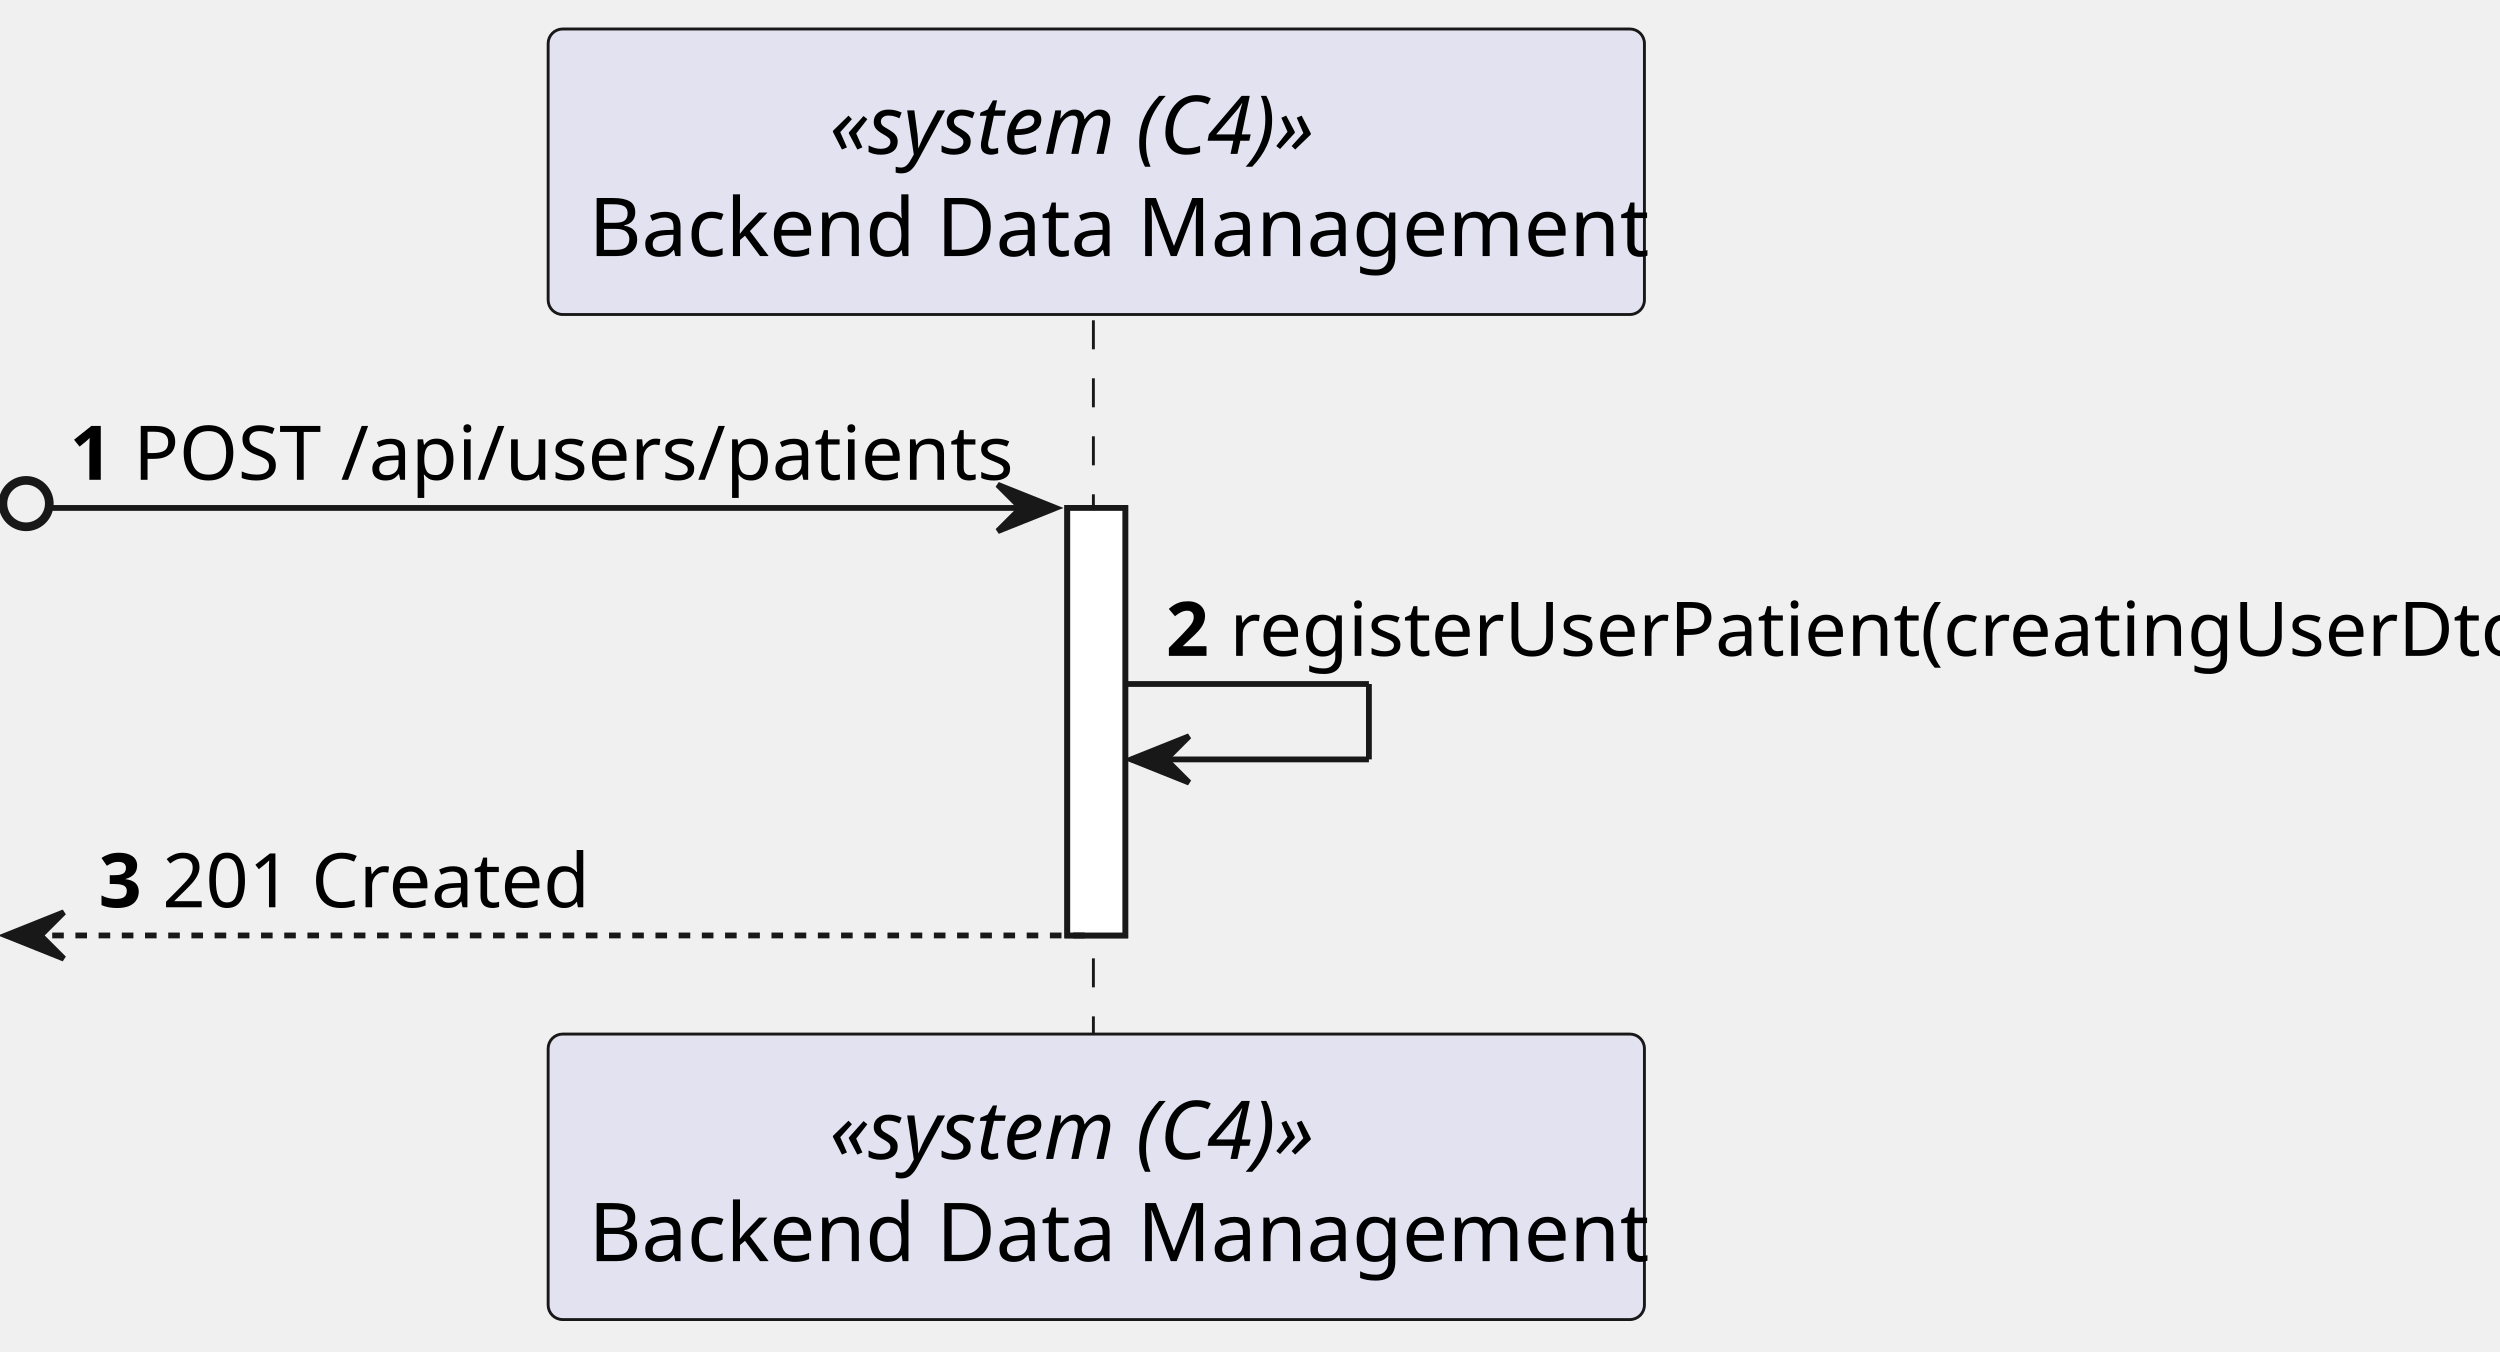
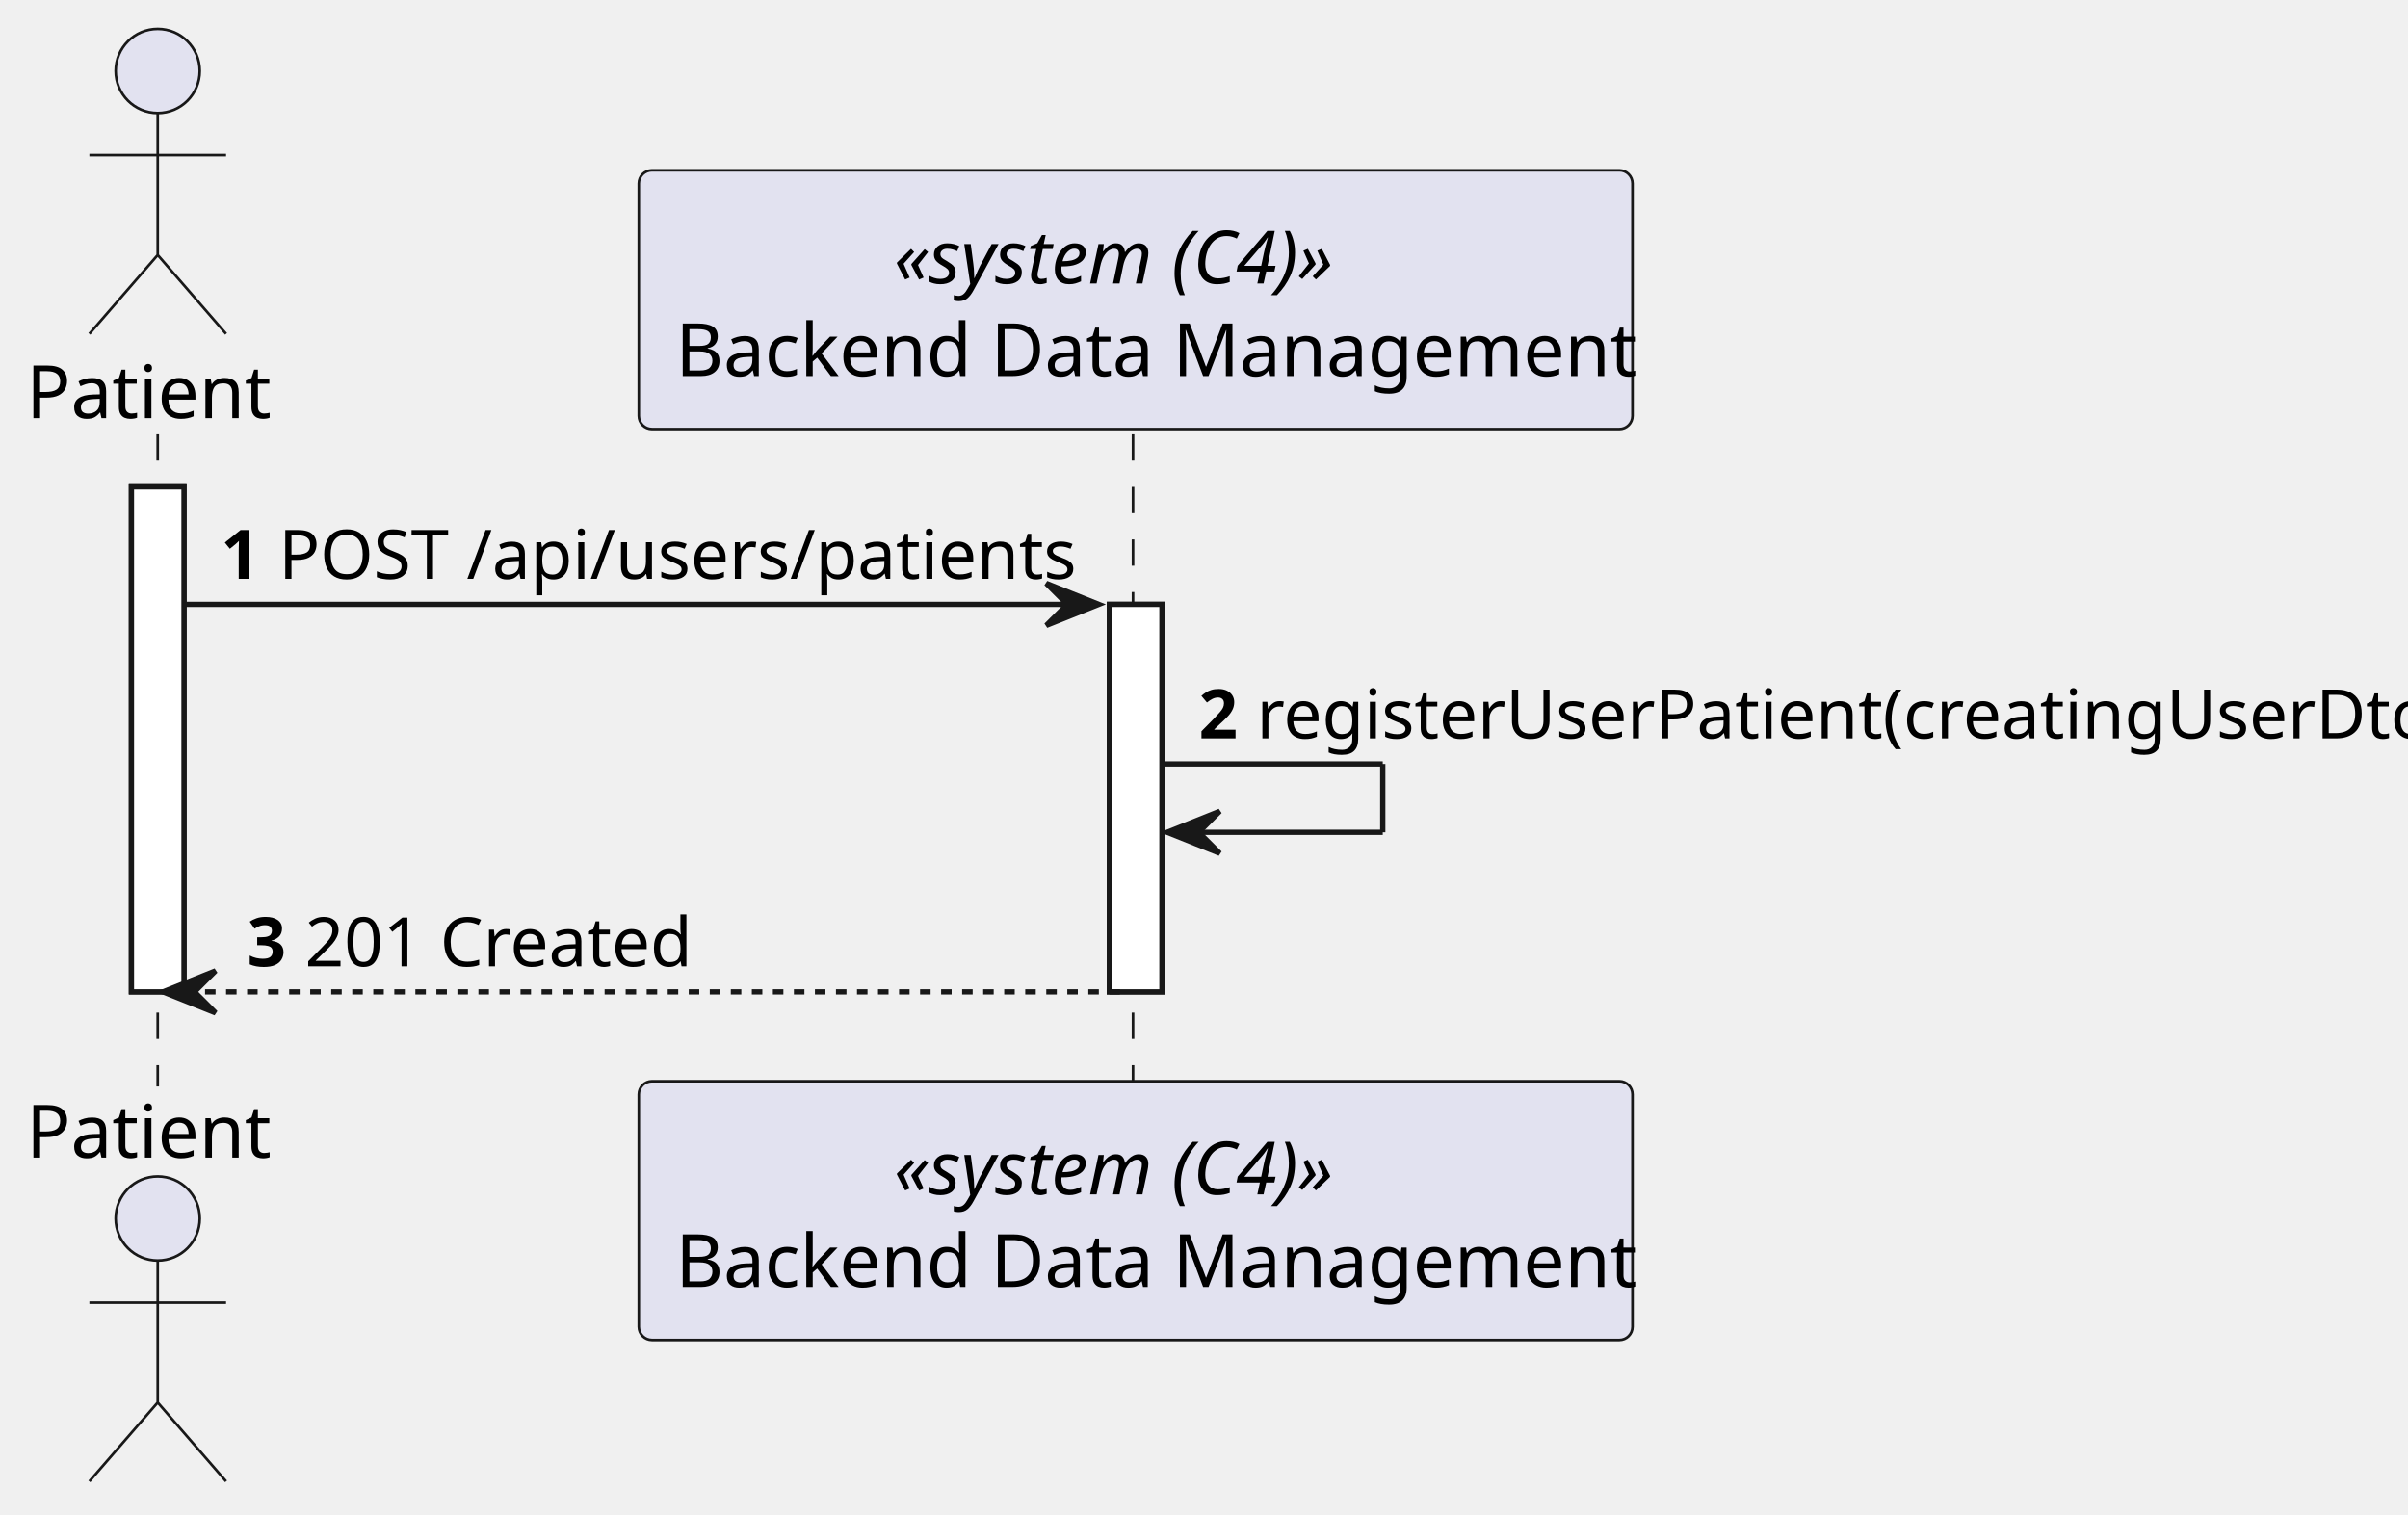
- <svg xmlns="http://www.w3.org/2000/svg" contentStyleType="text/css" height="233px" preserveAspectRatio="none" style="width:431px;height:233px;background:#FFFFFF;" version="1.1" viewBox="0 0 431 233" width="431px" zoomAndPan="magnify">
+ <svg xmlns="http://www.w3.org/2000/svg" contentStyleType="text/css" height="288px" preserveAspectRatio="none" style="width:458px;height:288px;background:#FFFFFF;" version="1.1" viewBox="0 0 458 288" width="458px" zoomAndPan="magnify">
  <defs />
  <g>
-     <rect fill="#FFFFFF" height="73.703" style="stroke:#181818;stroke-width:1.0;" width="10" x="184" y="87.57" />
-     <line style="stroke:#181818;stroke-width:0.5;stroke-dasharray:5.0,5.0;" x1="188.5" x2="188.5" y1="55.219" y2="179.273" />
-     <rect fill="#E2E2F0" height="49.219" rx="2.5" ry="2.5" style="stroke:#181818;stroke-width:0.5;" width="189" x="94.5" y="5" />
-     <text fill="#000000" font-family="sans-serif" font-size="14" font-style="italic" lengthAdjust="spacing" textLength="92" x="143" y="26.533">«system (C4)»</text>
-     <text fill="#000000" font-family="sans-serif" font-size="14" lengthAdjust="spacing" textLength="175" x="101.5" y="44.143">Backend Data Management</text>
-     <rect fill="#E2E2F0" height="49.219" rx="2.5" ry="2.5" style="stroke:#181818;stroke-width:0.5;" width="189" x="94.5" y="178.273" />
-     <text fill="#000000" font-family="sans-serif" font-size="14" font-style="italic" lengthAdjust="spacing" textLength="92" x="143" y="199.807">«system (C4)»</text>
-     <text fill="#000000" font-family="sans-serif" font-size="14" lengthAdjust="spacing" textLength="175" x="101.5" y="217.416">Backend Data Management</text>
-     <rect fill="#FFFFFF" height="73.703" style="stroke:#181818;stroke-width:1.0;" width="10" x="184" y="87.57" />
-     <ellipse cx="4.5" cy="86.82" fill="none" rx="4" ry="4" style="stroke:#181818;stroke-width:1.5;" />
-     <polygon fill="#181818" points="172,83.57,182,87.57,172,91.57,176,87.57" style="stroke:#181818;stroke-width:1.0;" />
-     <line style="stroke:#181818;stroke-width:1.0;" x1="9" x2="178" y1="87.57" y2="87.57" />
-     <text fill="#000000" font-family="sans-serif" font-size="13" font-weight="bold" lengthAdjust="spacing" textLength="7" x="12" y="82.714">1</text>
-     <text fill="#000000" font-family="sans-serif" font-size="13" lengthAdjust="spacing" textLength="146" x="23" y="82.714">POST /api/users/patients</text>
-     <line style="stroke:#181818;stroke-width:1.0;" x1="194" x2="236" y1="117.922" y2="117.922" />
-     <line style="stroke:#181818;stroke-width:1.0;" x1="236" x2="236" y1="117.922" y2="130.922" />
-     <line style="stroke:#181818;stroke-width:1.0;" x1="195" x2="236" y1="130.922" y2="130.922" />
-     <polygon fill="#181818" points="205,126.922,195,130.922,205,134.922,201,130.922" style="stroke:#181818;stroke-width:1.0;" />
-     <text fill="#000000" font-family="sans-serif" font-size="13" font-weight="bold" lengthAdjust="spacing" textLength="7" x="201" y="113.065">2</text>
-     <text fill="#000000" font-family="sans-serif" font-size="13" lengthAdjust="spacing" textLength="212" x="212" y="113.065">registerUserPatient(creatingUserDto)</text>
-     <polygon fill="#181818" points="11,157.273,1,161.273,11,165.273,7,161.273" style="stroke:#181818;stroke-width:1.0;" />
-     <line style="stroke:#181818;stroke-width:1.0;stroke-dasharray:2.0,2.0;" x1="5" x2="188" y1="161.273" y2="161.273" />
-     <text fill="#000000" font-family="sans-serif" font-size="13" font-weight="bold" lengthAdjust="spacing" textLength="7" x="17" y="156.417">3</text>
-     <text fill="#000000" font-family="sans-serif" font-size="13" lengthAdjust="spacing" textLength="70" x="28" y="156.417">201 Created</text>
+     <rect fill="#FFFFFF" height="96.055" style="stroke:#181818;stroke-width:1.0;" width="10" x="25" y="92.609" />
+     <rect fill="#FFFFFF" height="73.703" style="stroke:#181818;stroke-width:1.0;" width="10" x="211" y="114.961" />
+     <line style="stroke:#181818;stroke-width:0.5;stroke-dasharray:5.0,5.0;" x1="30" x2="30" y1="82.609" y2="206.664" />
+     <line style="stroke:#181818;stroke-width:0.5;stroke-dasharray:5.0,5.0;" x1="215.5" x2="215.5" y1="82.609" y2="206.664" />
+     <text fill="#000000" font-family="sans-serif" font-size="14" lengthAdjust="spacing" textLength="44" x="5" y="79.533">Patient</text>
+     <ellipse cx="30" cy="13.5" fill="#E2E2F0" rx="8" ry="8" style="stroke:#181818;stroke-width:0.5;" />
+     <path d="M30,21.5 L30,48.5 M17,29.5 L43,29.5 M30,48.5 L17,63.5 M30,48.5 L43,63.5 " fill="none" style="stroke:#181818;stroke-width:0.5;" />
+     <text fill="#000000" font-family="sans-serif" font-size="14" lengthAdjust="spacing" textLength="44" x="5" y="220.197">Patient</text>
+     <ellipse cx="30" cy="231.773" fill="#E2E2F0" rx="8" ry="8" style="stroke:#181818;stroke-width:0.5;" />
+     <path d="M30,239.773 L30,266.773 M17,247.773 L43,247.773 M30,266.773 L17,281.773 M30,266.773 L43,281.773 " fill="none" style="stroke:#181818;stroke-width:0.5;" />
+     <rect fill="#E2E2F0" height="49.219" rx="2.5" ry="2.5" style="stroke:#181818;stroke-width:0.5;" width="189" x="121.5" y="32.391" />
+     <text fill="#000000" font-family="sans-serif" font-size="14" font-style="italic" lengthAdjust="spacing" textLength="92" x="170" y="53.924">«system (C4)»</text>
+     <text fill="#000000" font-family="sans-serif" font-size="14" lengthAdjust="spacing" textLength="175" x="128.5" y="71.533">Backend Data Management</text>
+     <rect fill="#E2E2F0" height="49.219" rx="2.5" ry="2.5" style="stroke:#181818;stroke-width:0.5;" width="189" x="121.5" y="205.664" />
+     <text fill="#000000" font-family="sans-serif" font-size="14" font-style="italic" lengthAdjust="spacing" textLength="92" x="170" y="227.197">«system (C4)»</text>
+     <text fill="#000000" font-family="sans-serif" font-size="14" lengthAdjust="spacing" textLength="175" x="128.5" y="244.807">Backend Data Management</text>
+     <rect fill="#FFFFFF" height="96.055" style="stroke:#181818;stroke-width:1.0;" width="10" x="25" y="92.609" />
+     <rect fill="#FFFFFF" height="73.703" style="stroke:#181818;stroke-width:1.0;" width="10" x="211" y="114.961" />
+     <polygon fill="#181818" points="199,110.961,209,114.961,199,118.961,203,114.961" style="stroke:#181818;stroke-width:1.0;" />
+     <line style="stroke:#181818;stroke-width:1.0;" x1="35" x2="205" y1="114.961" y2="114.961" />
+     <text fill="#000000" font-family="sans-serif" font-size="13" font-weight="bold" lengthAdjust="spacing" textLength="7" x="42" y="110.105">1</text>
+     <text fill="#000000" font-family="sans-serif" font-size="13" lengthAdjust="spacing" textLength="146" x="53" y="110.105">POST /api/users/patients</text>
+     <line style="stroke:#181818;stroke-width:1.0;" x1="221" x2="263" y1="145.312" y2="145.312" />
+     <line style="stroke:#181818;stroke-width:1.0;" x1="263" x2="263" y1="145.312" y2="158.312" />
+     <line style="stroke:#181818;stroke-width:1.0;" x1="222" x2="263" y1="158.312" y2="158.312" />
+     <polygon fill="#181818" points="232,154.312,222,158.312,232,162.312,228,158.312" style="stroke:#181818;stroke-width:1.0;" />
+     <text fill="#000000" font-family="sans-serif" font-size="13" font-weight="bold" lengthAdjust="spacing" textLength="7" x="228" y="140.456">2</text>
+     <text fill="#000000" font-family="sans-serif" font-size="13" lengthAdjust="spacing" textLength="212" x="239" y="140.456">registerUserPatient(creatingUserDto)</text>
+     <polygon fill="#181818" points="41,184.664,31,188.664,41,192.664,37,188.664" style="stroke:#181818;stroke-width:1.0;" />
+     <line style="stroke:#181818;stroke-width:1.0;stroke-dasharray:2.0,2.0;" x1="35" x2="215" y1="188.664" y2="188.664" />
+     <text fill="#000000" font-family="sans-serif" font-size="13" font-weight="bold" lengthAdjust="spacing" textLength="7" x="47" y="183.808">3</text>
+     <text fill="#000000" font-family="sans-serif" font-size="13" lengthAdjust="spacing" textLength="70" x="58" y="183.808">201 Created</text>
  </g>
</svg>
